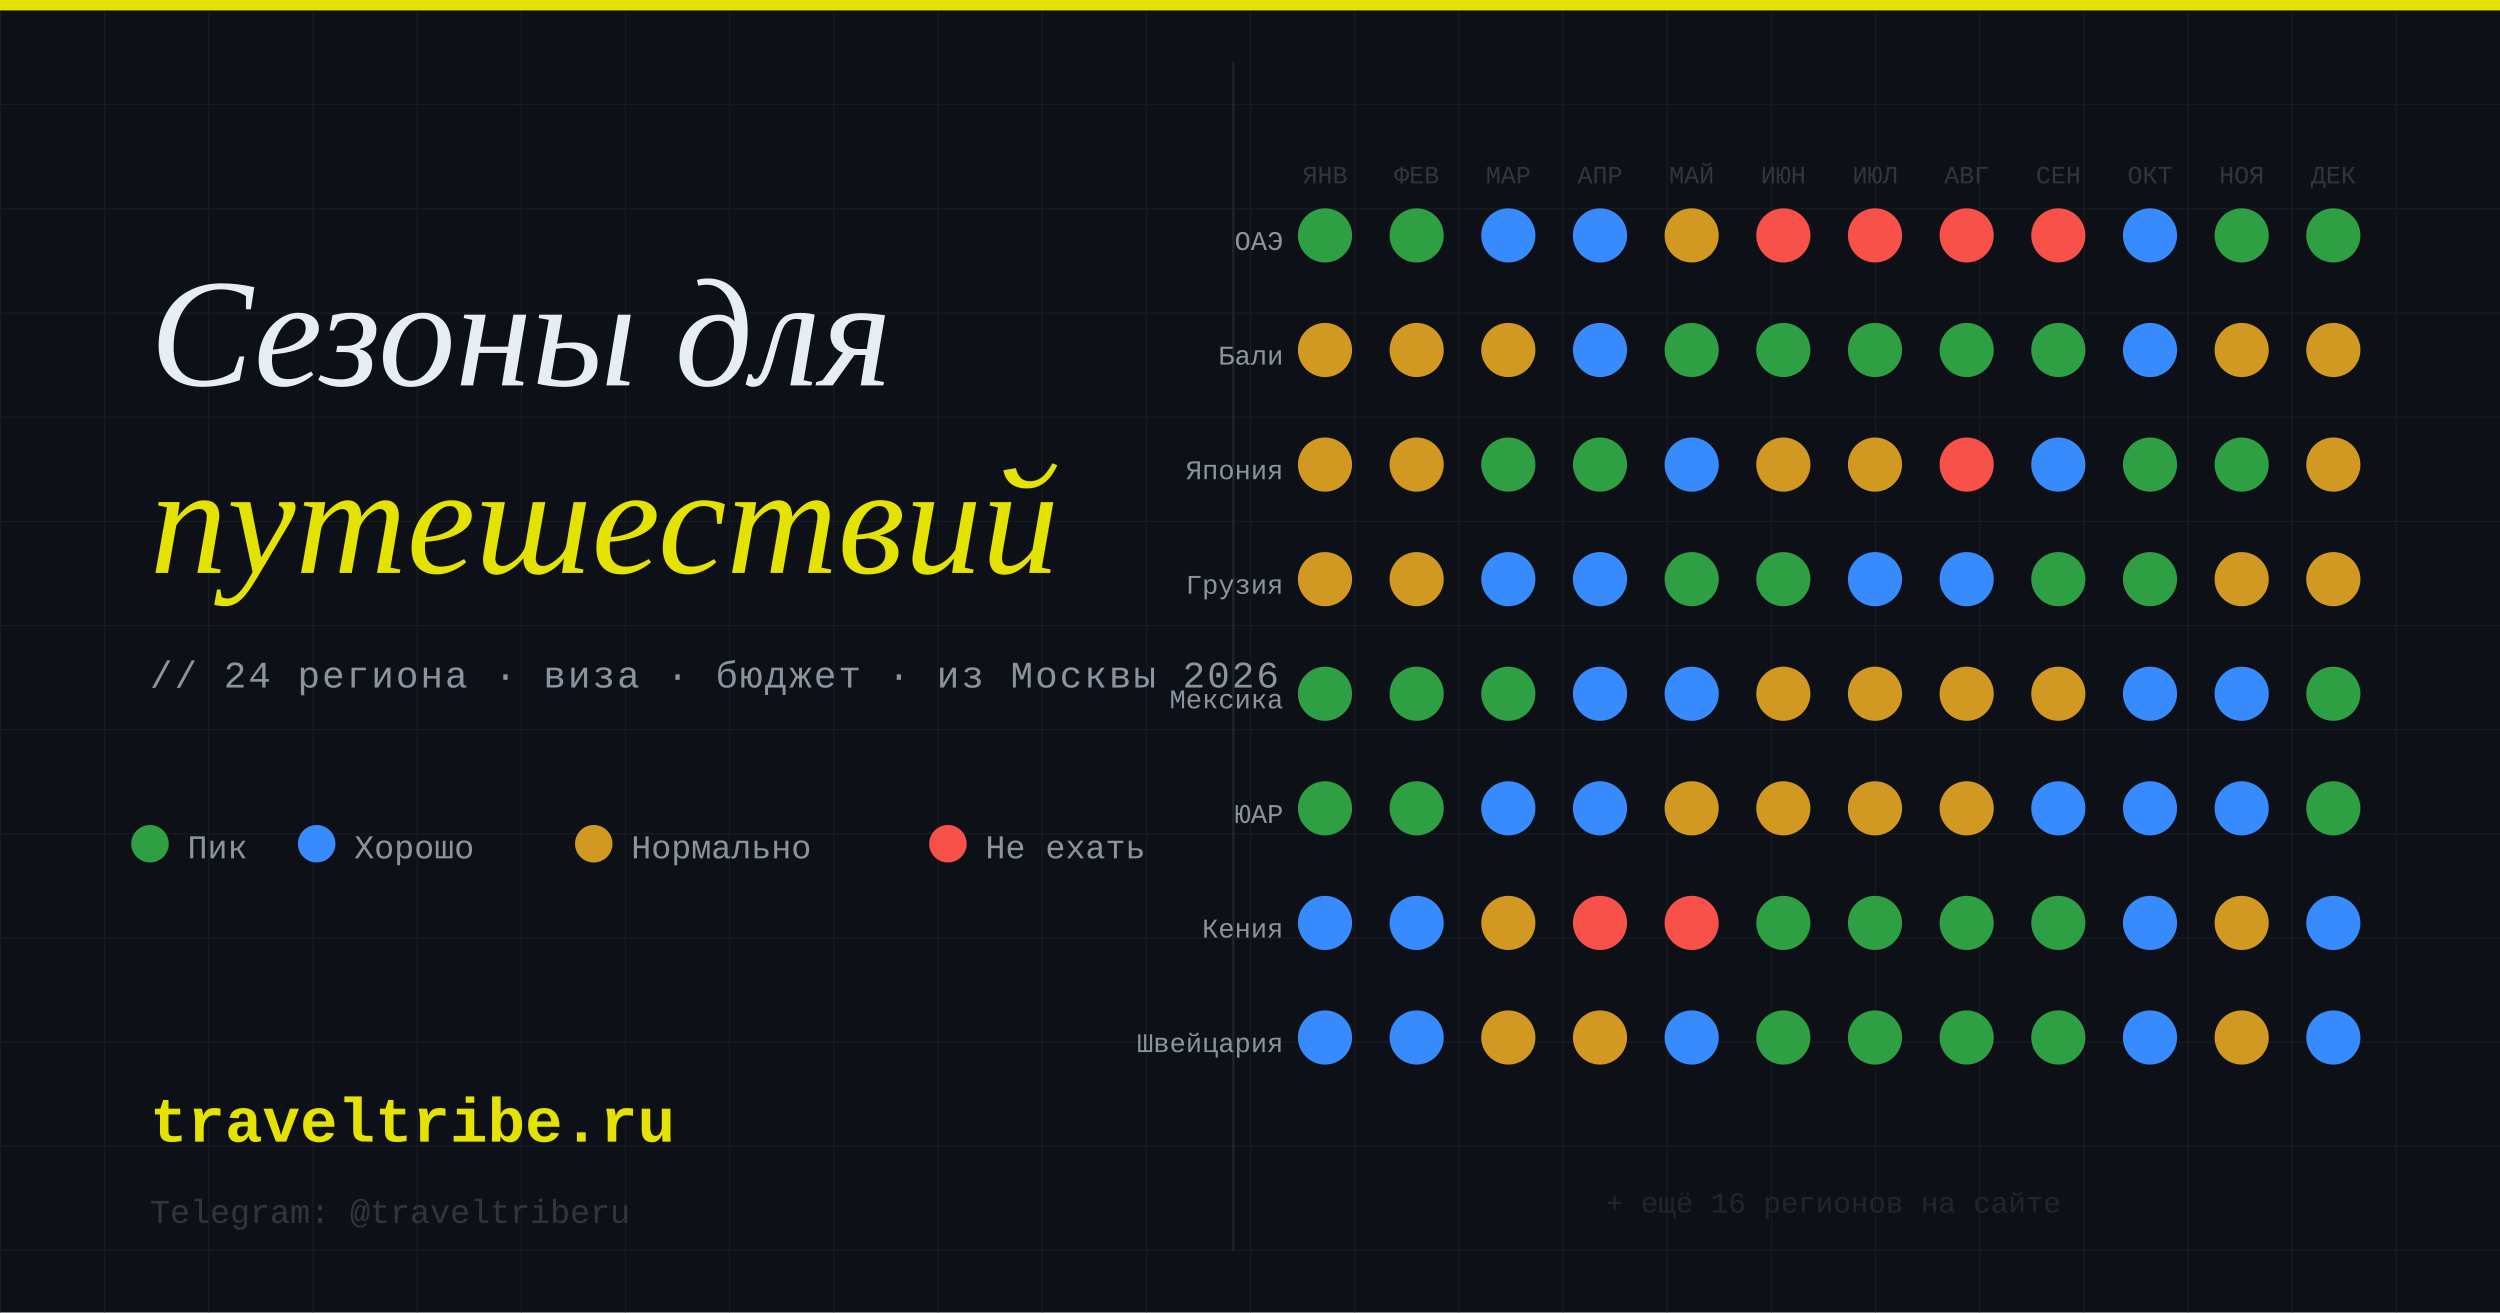
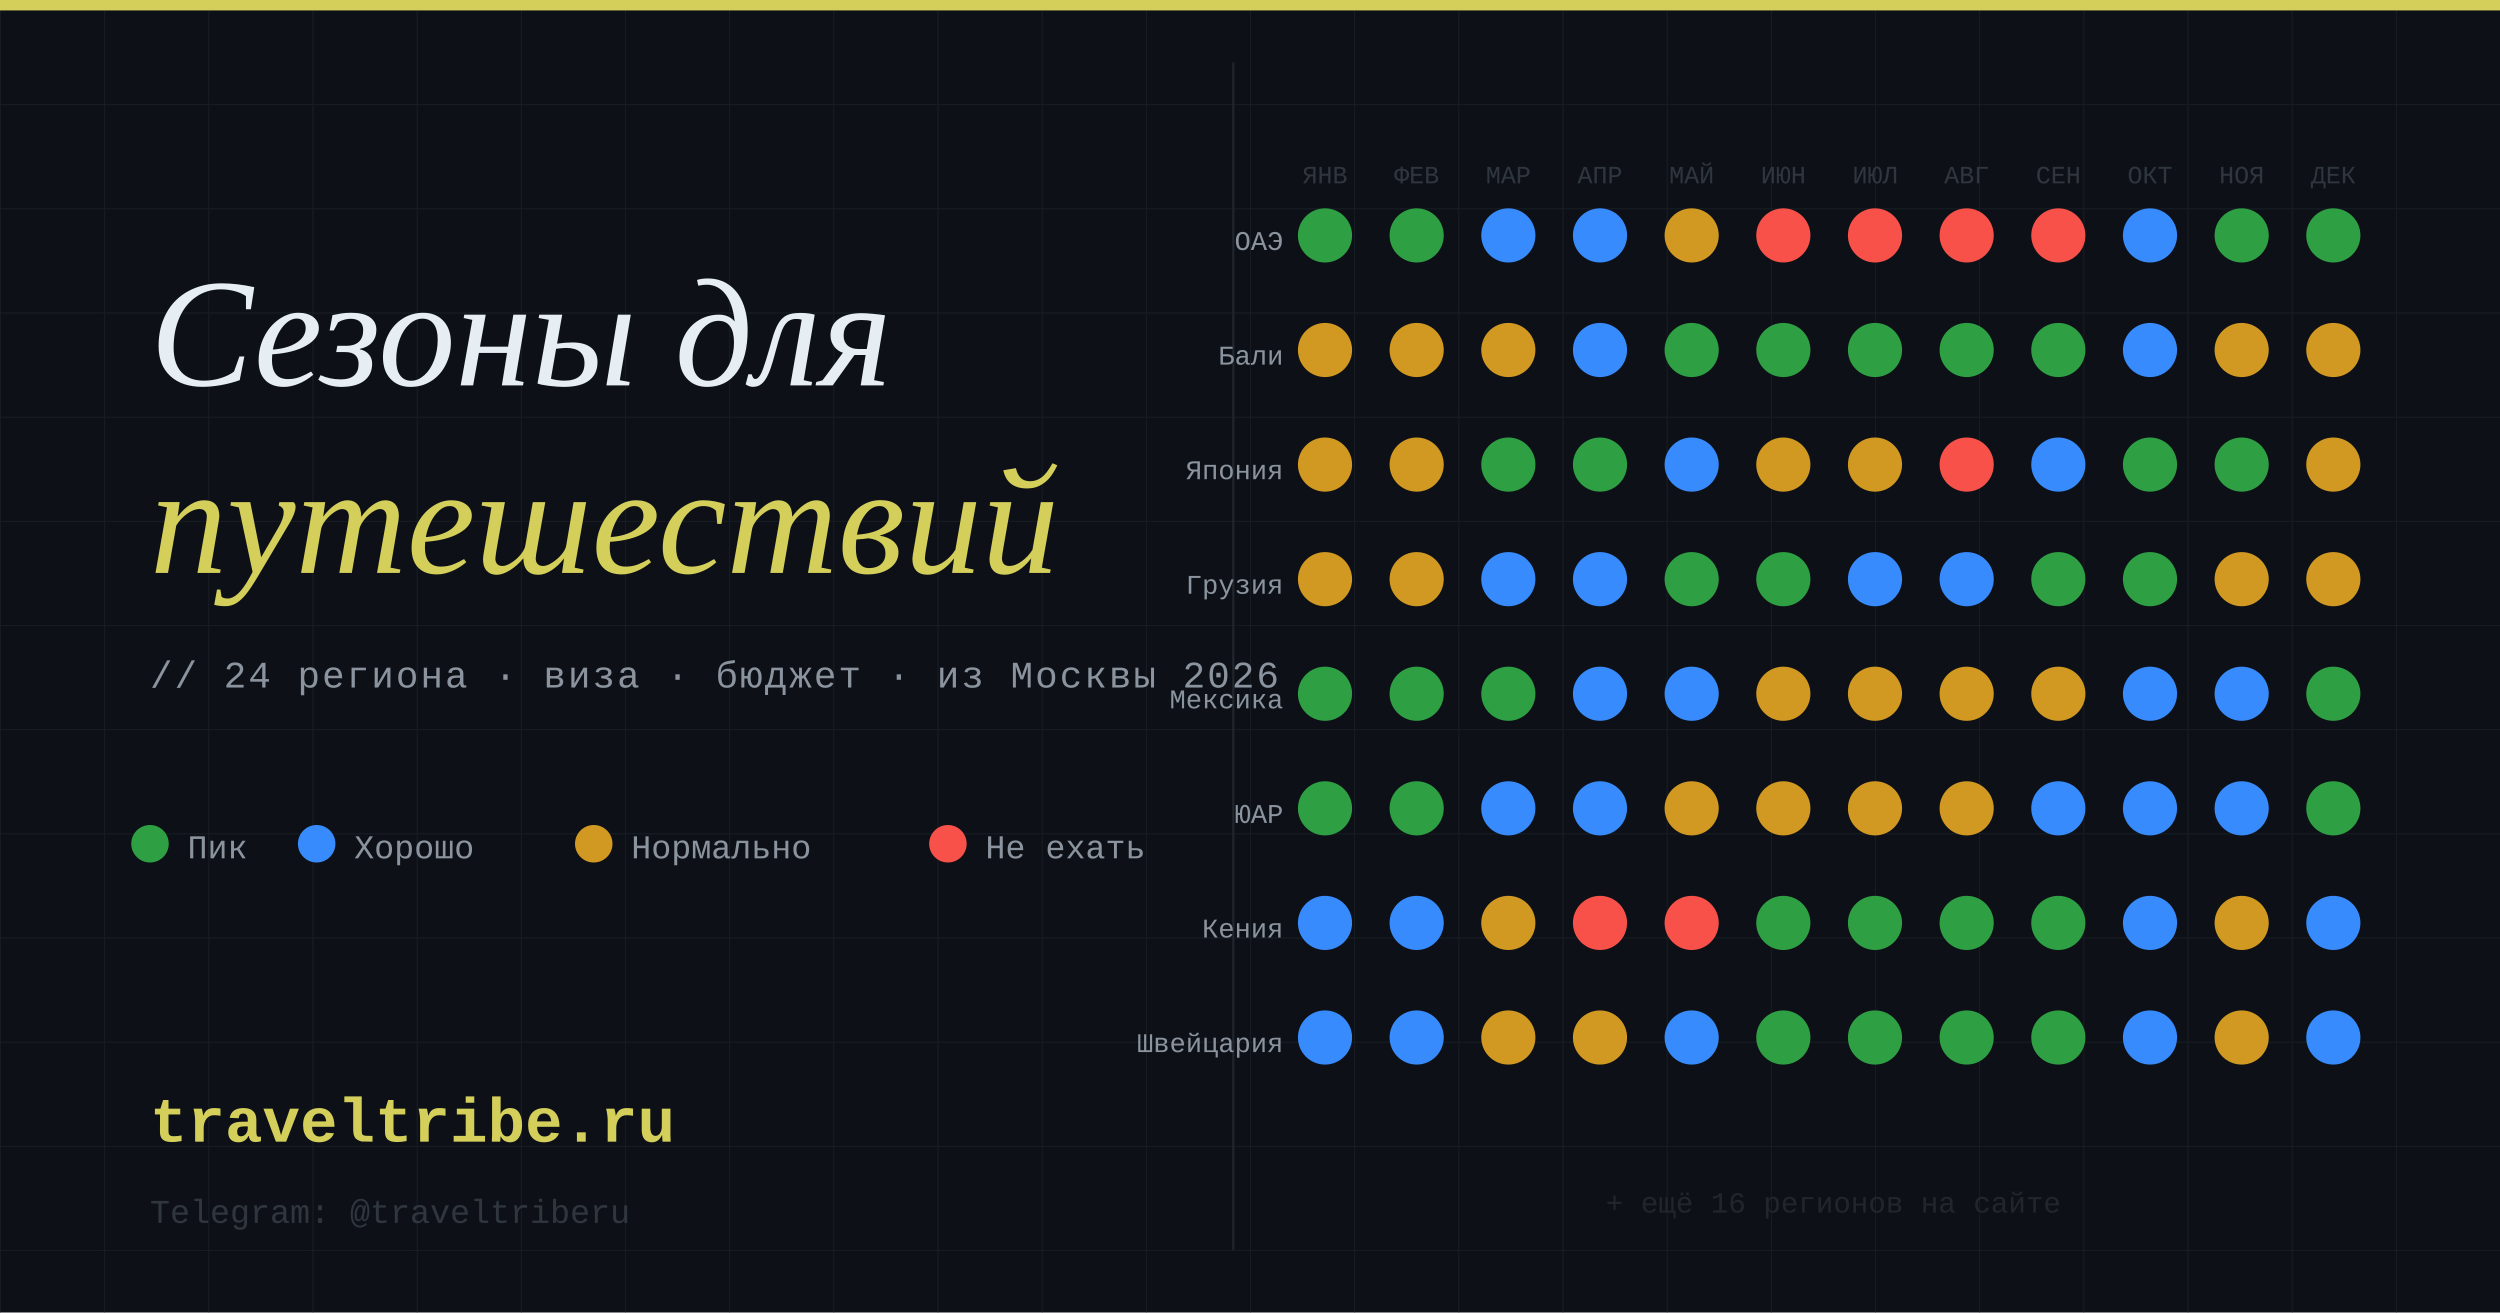
<svg xmlns="http://www.w3.org/2000/svg" width="1200" height="630" viewBox="0 0 1200 630">
  <defs>
    <pattern id="g" width="50" height="50" patternUnits="userSpaceOnUse">
      <path d="M50 0H0V50" fill="none" stroke="#21262d" stroke-width="0.8" />
    </pattern>
  </defs>
  <rect width="1200" height="630" fill="#0d1117" />
  <rect width="1200" height="630" fill="url(#g)" opacity="0.6" />
-   <rect width="1200" height="5" fill="#e3e200" />
+   <rect width="1200" height="5" fill="#d4cf5a" />
  <text x="72" y="185" font-family="Georgia,'Times New Roman',serif" font-size="74" font-style="italic" fill="#e6edf3">Сезоны для</text>
-   <text x="72" y="275" font-family="Georgia,'Times New Roman',serif" font-size="74" font-style="italic" fill="#e3e200">путешествий</text>
+   <text x="72" y="275" font-family="Georgia,'Times New Roman',serif" font-size="74" font-style="italic" fill="#d4cf5a">путешествий</text>
  <text x="72" y="330" font-family="'Courier New',monospace" font-size="18" fill="#8b949e" letter-spacing="1">// 24 региона · виза · бюджет · из Москвы 2026</text>
  <circle cx="72" cy="405" r="9" fill="#2ea043" />
  <text x="90" y="412" font-family="'Courier New',monospace" font-size="16" fill="#8b949e">Пик</text>
  <circle cx="152" cy="405" r="9" fill="#388bfd" />
  <text x="170" y="412" font-family="'Courier New',monospace" font-size="16" fill="#8b949e">Хорошо</text>
  <circle cx="285" cy="405" r="9" fill="#d29922" />
  <text x="303" y="412" font-family="'Courier New',monospace" font-size="16" fill="#8b949e">Нормально</text>
  <circle cx="455" cy="405" r="9" fill="#f85149" />
  <text x="473" y="412" font-family="'Courier New',monospace" font-size="16" fill="#8b949e">Не ехать</text>
-   <text x="72" y="548" font-family="'Courier New',monospace" font-size="30" fill="#e3e200" font-weight="bold">traveltribe.ru</text>
+   <text x="72" y="548" font-family="'Courier New',monospace" font-size="30" fill="#d4cf5a" font-weight="bold">traveltribe.ru</text>
  <text x="72" y="587" font-family="'Courier New',monospace" font-size="16" fill="#30363d">Telegram: @traveltriberu</text>
  <line x1="592" y1="30" x2="592" y2="600" stroke="#21262d" stroke-width="1" />
  <text x="636" y="88" font-family="'Courier New',monospace" font-size="12" fill="#30363d" text-anchor="middle">ЯНВ</text>
  <text x="680" y="88" font-family="'Courier New',monospace" font-size="12" fill="#30363d" text-anchor="middle">ФЕВ</text>
  <text x="724" y="88" font-family="'Courier New',monospace" font-size="12" fill="#30363d" text-anchor="middle">МАР</text>
  <text x="768" y="88" font-family="'Courier New',monospace" font-size="12" fill="#30363d" text-anchor="middle">АПР</text>
  <text x="812" y="88" font-family="'Courier New',monospace" font-size="12" fill="#30363d" text-anchor="middle">МАЙ</text>
  <text x="856" y="88" font-family="'Courier New',monospace" font-size="12" fill="#30363d" text-anchor="middle">ИЮН</text>
  <text x="900" y="88" font-family="'Courier New',monospace" font-size="12" fill="#30363d" text-anchor="middle">ИЮЛ</text>
  <text x="944" y="88" font-family="'Courier New',monospace" font-size="12" fill="#30363d" text-anchor="middle">АВГ</text>
  <text x="988" y="88" font-family="'Courier New',monospace" font-size="12" fill="#30363d" text-anchor="middle">СЕН</text>
  <text x="1032" y="88" font-family="'Courier New',monospace" font-size="12" fill="#30363d" text-anchor="middle">ОКТ</text>
  <text x="1076" y="88" font-family="'Courier New',monospace" font-size="12" fill="#30363d" text-anchor="middle">НОЯ</text>
  <text x="1120" y="88" font-family="'Courier New',monospace" font-size="12" fill="#30363d" text-anchor="middle">ДЕК</text>
  <text x="616" y="120" font-family="'Courier New',monospace" font-size="13" fill="#8b949e" text-anchor="end">ОАЭ</text>
  <text x="616" y="175" font-family="'Courier New',monospace" font-size="13" fill="#8b949e" text-anchor="end">Бали</text>
  <text x="616" y="230" font-family="'Courier New',monospace" font-size="13" fill="#8b949e" text-anchor="end">Япония</text>
  <text x="616" y="285" font-family="'Courier New',monospace" font-size="13" fill="#8b949e" text-anchor="end">Грузия</text>
  <text x="616" y="340" font-family="'Courier New',monospace" font-size="13" fill="#8b949e" text-anchor="end">Мексика</text>
  <text x="616" y="395" font-family="'Courier New',monospace" font-size="13" fill="#8b949e" text-anchor="end">ЮАР</text>
  <text x="616" y="450" font-family="'Courier New',monospace" font-size="13" fill="#8b949e" text-anchor="end">Кения</text>
  <text x="616" y="505" font-family="'Courier New',monospace" font-size="13" fill="#8b949e" text-anchor="end">Швейцария</text>
  <circle cx="636" cy="113" r="13" fill="#2ea043" />
  <circle cx="680" cy="113" r="13" fill="#2ea043" />
  <circle cx="724" cy="113" r="13" fill="#388bfd" />
  <circle cx="768" cy="113" r="13" fill="#388bfd" />
  <circle cx="812" cy="113" r="13" fill="#d29922" />
  <circle cx="856" cy="113" r="13" fill="#f85149" />
  <circle cx="900" cy="113" r="13" fill="#f85149" />
  <circle cx="944" cy="113" r="13" fill="#f85149" />
  <circle cx="988" cy="113" r="13" fill="#f85149" />
  <circle cx="1032" cy="113" r="13" fill="#388bfd" />
  <circle cx="1076" cy="113" r="13" fill="#2ea043" />
  <circle cx="1120" cy="113" r="13" fill="#2ea043" />
  <circle cx="636" cy="168" r="13" fill="#d29922" />
  <circle cx="680" cy="168" r="13" fill="#d29922" />
  <circle cx="724" cy="168" r="13" fill="#d29922" />
  <circle cx="768" cy="168" r="13" fill="#388bfd" />
  <circle cx="812" cy="168" r="13" fill="#2ea043" />
  <circle cx="856" cy="168" r="13" fill="#2ea043" />
  <circle cx="900" cy="168" r="13" fill="#2ea043" />
  <circle cx="944" cy="168" r="13" fill="#2ea043" />
  <circle cx="988" cy="168" r="13" fill="#2ea043" />
  <circle cx="1032" cy="168" r="13" fill="#388bfd" />
  <circle cx="1076" cy="168" r="13" fill="#d29922" />
  <circle cx="1120" cy="168" r="13" fill="#d29922" />
  <circle cx="636" cy="223" r="13" fill="#d29922" />
  <circle cx="680" cy="223" r="13" fill="#d29922" />
  <circle cx="724" cy="223" r="13" fill="#2ea043" />
  <circle cx="768" cy="223" r="13" fill="#2ea043" />
  <circle cx="812" cy="223" r="13" fill="#388bfd" />
  <circle cx="856" cy="223" r="13" fill="#d29922" />
  <circle cx="900" cy="223" r="13" fill="#d29922" />
  <circle cx="944" cy="223" r="13" fill="#f85149" />
  <circle cx="988" cy="223" r="13" fill="#388bfd" />
  <circle cx="1032" cy="223" r="13" fill="#2ea043" />
  <circle cx="1076" cy="223" r="13" fill="#2ea043" />
  <circle cx="1120" cy="223" r="13" fill="#d29922" />
  <circle cx="636" cy="278" r="13" fill="#d29922" />
  <circle cx="680" cy="278" r="13" fill="#d29922" />
  <circle cx="724" cy="278" r="13" fill="#388bfd" />
  <circle cx="768" cy="278" r="13" fill="#388bfd" />
  <circle cx="812" cy="278" r="13" fill="#2ea043" />
  <circle cx="856" cy="278" r="13" fill="#2ea043" />
  <circle cx="900" cy="278" r="13" fill="#388bfd" />
  <circle cx="944" cy="278" r="13" fill="#388bfd" />
  <circle cx="988" cy="278" r="13" fill="#2ea043" />
  <circle cx="1032" cy="278" r="13" fill="#2ea043" />
  <circle cx="1076" cy="278" r="13" fill="#d29922" />
  <circle cx="1120" cy="278" r="13" fill="#d29922" />
  <circle cx="636" cy="333" r="13" fill="#2ea043" />
  <circle cx="680" cy="333" r="13" fill="#2ea043" />
  <circle cx="724" cy="333" r="13" fill="#2ea043" />
  <circle cx="768" cy="333" r="13" fill="#388bfd" />
  <circle cx="812" cy="333" r="13" fill="#388bfd" />
  <circle cx="856" cy="333" r="13" fill="#d29922" />
  <circle cx="900" cy="333" r="13" fill="#d29922" />
  <circle cx="944" cy="333" r="13" fill="#d29922" />
  <circle cx="988" cy="333" r="13" fill="#d29922" />
  <circle cx="1032" cy="333" r="13" fill="#388bfd" />
  <circle cx="1076" cy="333" r="13" fill="#388bfd" />
  <circle cx="1120" cy="333" r="13" fill="#2ea043" />
  <circle cx="636" cy="388" r="13" fill="#2ea043" />
  <circle cx="680" cy="388" r="13" fill="#2ea043" />
  <circle cx="724" cy="388" r="13" fill="#388bfd" />
  <circle cx="768" cy="388" r="13" fill="#388bfd" />
  <circle cx="812" cy="388" r="13" fill="#d29922" />
  <circle cx="856" cy="388" r="13" fill="#d29922" />
  <circle cx="900" cy="388" r="13" fill="#d29922" />
  <circle cx="944" cy="388" r="13" fill="#d29922" />
  <circle cx="988" cy="388" r="13" fill="#388bfd" />
  <circle cx="1032" cy="388" r="13" fill="#388bfd" />
  <circle cx="1076" cy="388" r="13" fill="#388bfd" />
  <circle cx="1120" cy="388" r="13" fill="#2ea043" />
  <circle cx="636" cy="443" r="13" fill="#388bfd" />
  <circle cx="680" cy="443" r="13" fill="#388bfd" />
  <circle cx="724" cy="443" r="13" fill="#d29922" />
  <circle cx="768" cy="443" r="13" fill="#f85149" />
  <circle cx="812" cy="443" r="13" fill="#f85149" />
  <circle cx="856" cy="443" r="13" fill="#2ea043" />
  <circle cx="900" cy="443" r="13" fill="#2ea043" />
  <circle cx="944" cy="443" r="13" fill="#2ea043" />
  <circle cx="988" cy="443" r="13" fill="#2ea043" />
  <circle cx="1032" cy="443" r="13" fill="#388bfd" />
  <circle cx="1076" cy="443" r="13" fill="#d29922" />
  <circle cx="1120" cy="443" r="13" fill="#388bfd" />
  <circle cx="636" cy="498" r="13" fill="#388bfd" />
  <circle cx="680" cy="498" r="13" fill="#388bfd" />
  <circle cx="724" cy="498" r="13" fill="#d29922" />
  <circle cx="768" cy="498" r="13" fill="#d29922" />
  <circle cx="812" cy="498" r="13" fill="#388bfd" />
  <circle cx="856" cy="498" r="13" fill="#2ea043" />
  <circle cx="900" cy="498" r="13" fill="#2ea043" />
  <circle cx="944" cy="498" r="13" fill="#2ea043" />
  <circle cx="988" cy="498" r="13" fill="#2ea043" />
  <circle cx="1032" cy="498" r="13" fill="#388bfd" />
  <circle cx="1076" cy="498" r="13" fill="#d29922" />
  <circle cx="1120" cy="498" r="13" fill="#388bfd" />
  <text x="880" y="582" font-family="'Courier New',monospace" font-size="14" fill="#21262d" text-anchor="middle">+ ещё 16 регионов на сайте</text>
</svg>
